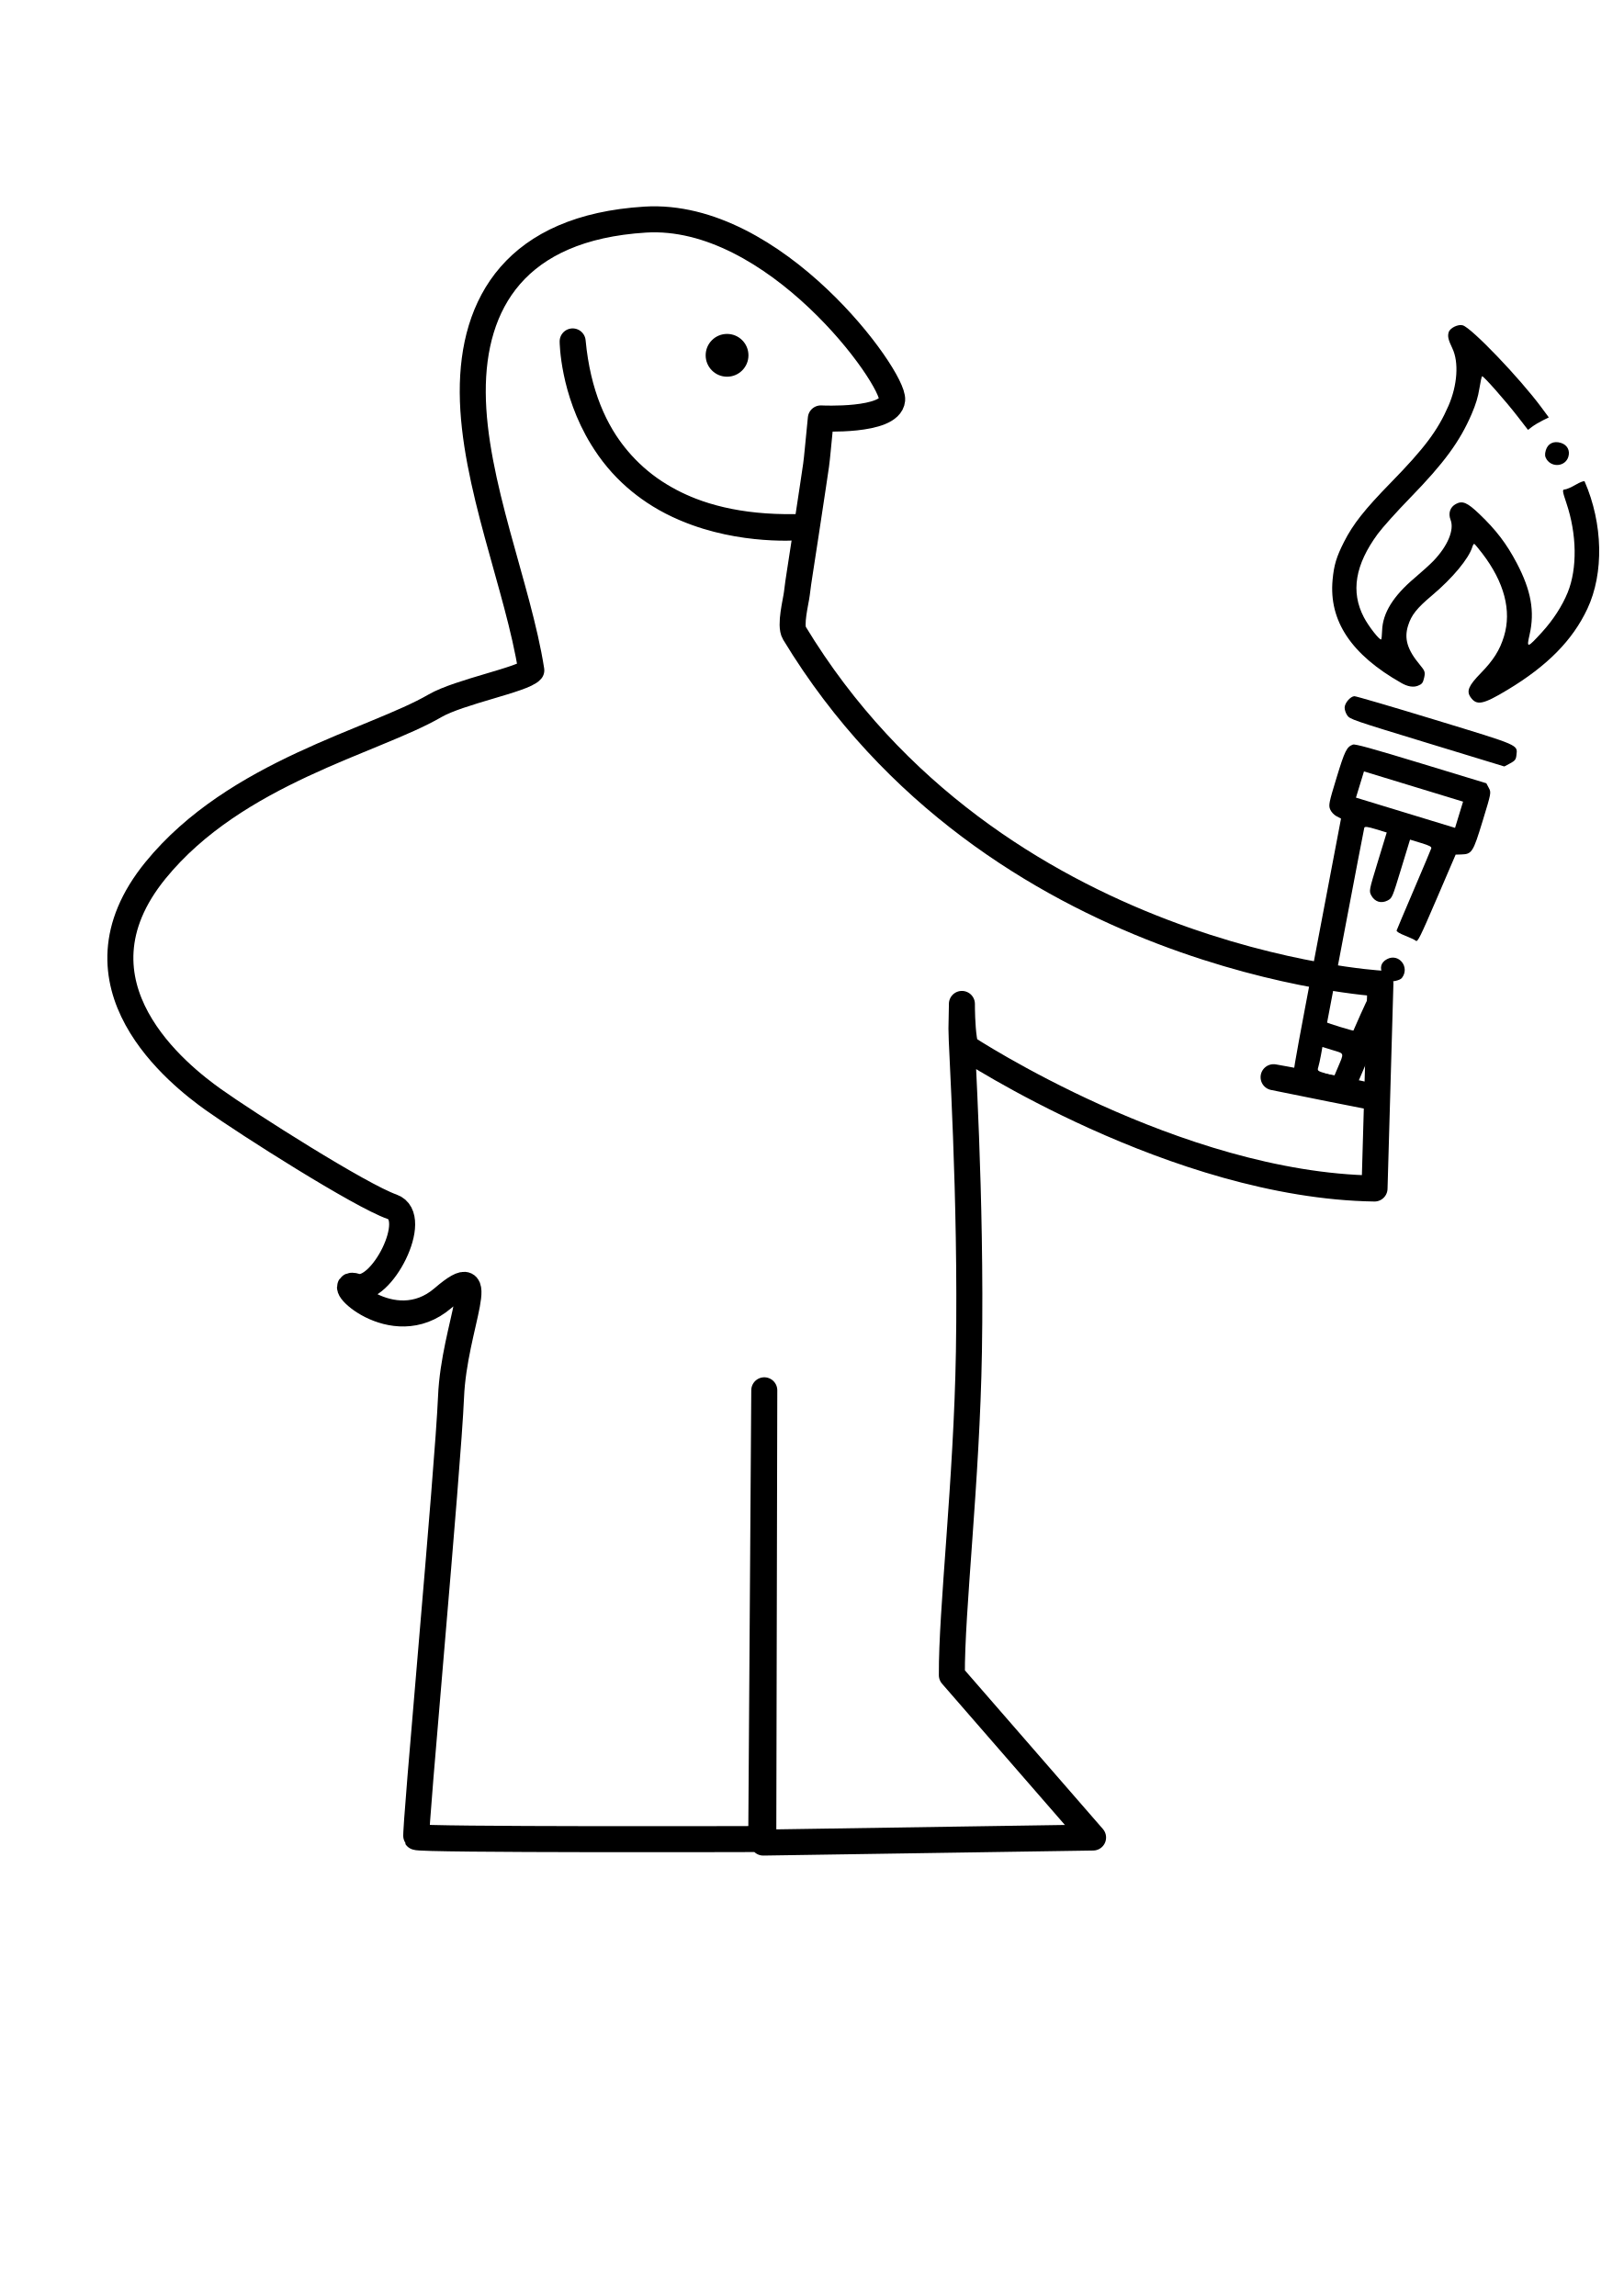
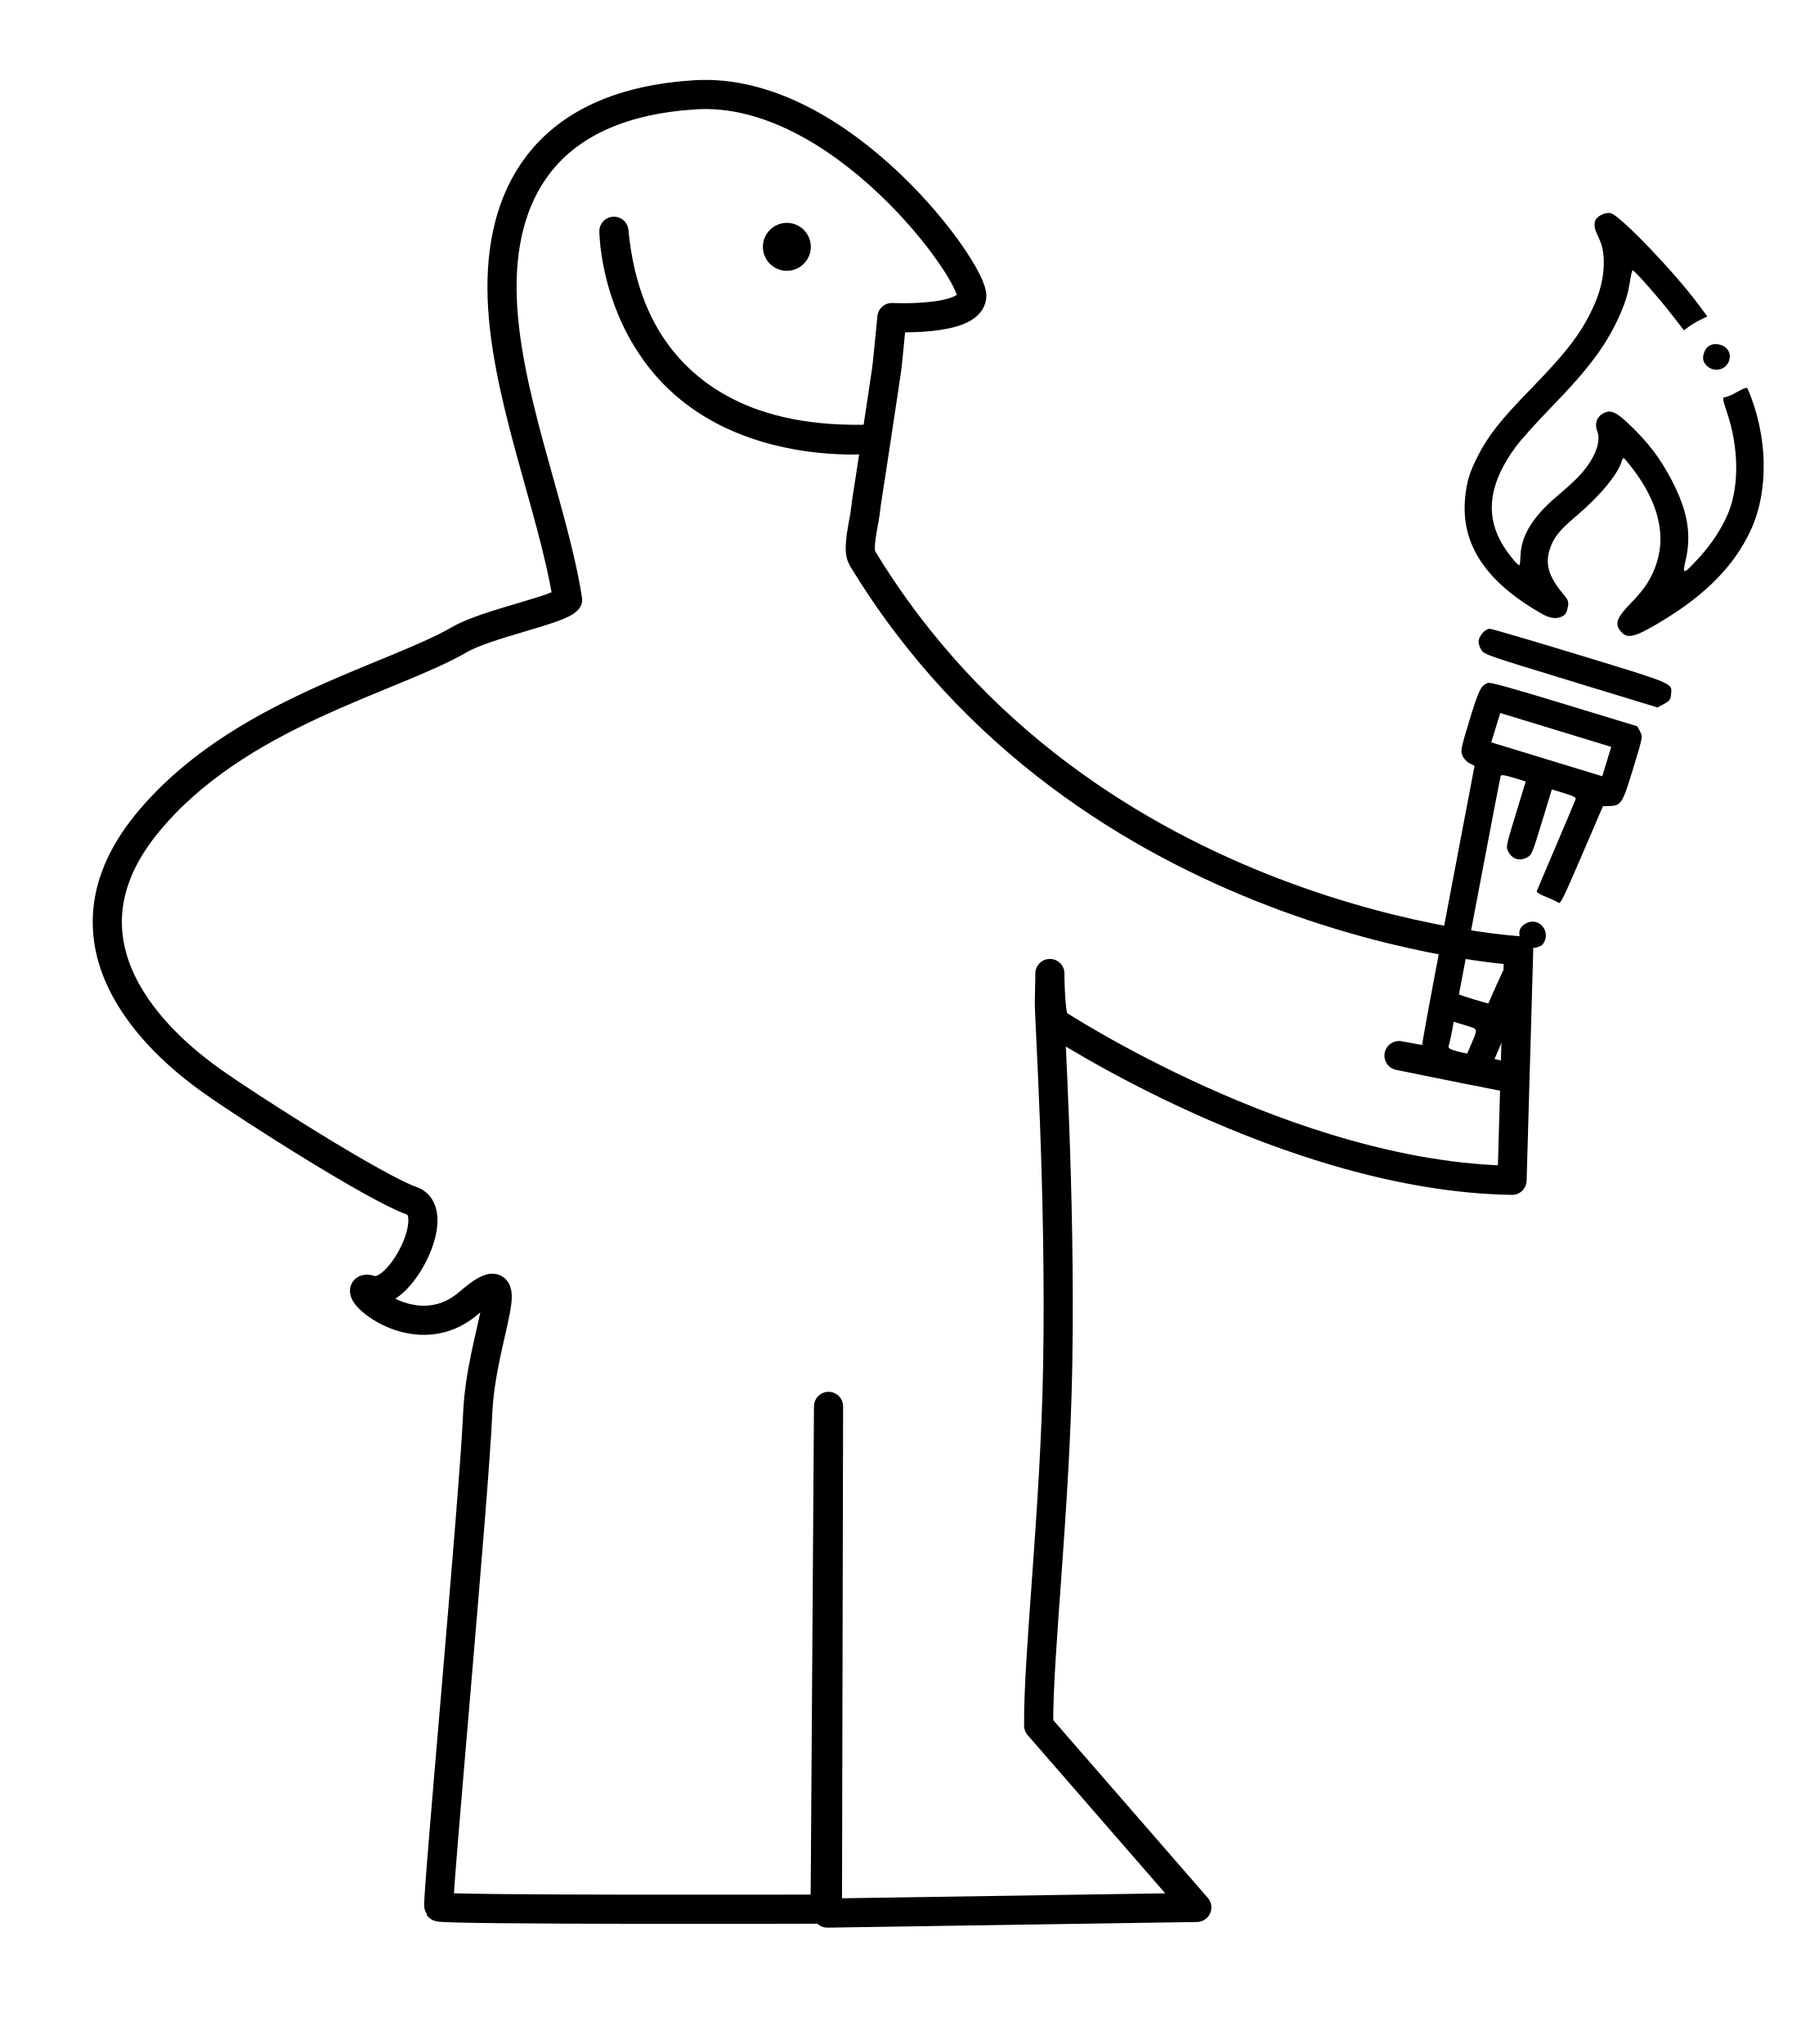
- <svg xmlns="http://www.w3.org/2000/svg" width="210mm" height="297mm" viewBox="0 0 210 297" version="1.1" id="svg1" xml:space="preserve">
+ <svg xmlns="http://www.w3.org/2000/svg" width="210mm" height="236mm" viewBox="0 0 210 236" version="1.1" id="svg1" xml:space="preserve">
  <defs id="defs1" />
  <g id="layer1">
-     <path style="fill:none;stroke:#000000;stroke-width:3.365;stroke-linecap:round;stroke-linejoin:round;stroke-dasharray:none;paint-order:stroke fill markers" d="m 178.533,127.23 c 0,0 -50.046,-2.823 -75.799,-45.348 -0.601,-0.992 0.197,-4.032 0.325,-5.083 0.268,-2.211 0.352,-2.373 1.123,-7.538 1.825,-12.217 1.158,-6.972 1.98,-15.136 0,0 8.947,0.461 9.224,-2.398 0.277,-2.859 -15.192,-24.36 -31.947,-23.32 -16.75,1.04 -22.355,10.822 -22.296,22.363 0.059,11.689 5.901,25.201 7.572,35.939 -0.99,1.188 -9.318,2.764 -12.47,4.597 -7.881,4.583 -25.77,8.575 -36.116,21.256 -12.068,14.791 3.133,26.59 7.468,29.681 4.335,3.091 19.008,12.426 23.117,13.86 3.727,1.302 -1.435,11.348 -4.696,10.305 -3.261,-1.044 4.75,7.12 11.272,1.511 6.522,-5.609 1.427,3.531 1.044,12.783 -0.383,9.253 -4.75,56.535 -4.489,56.926 0.261,0.391 44.611,0.261 44.611,0.261 l 0.391,-58.046 -0.13,58.503 42.654,-0.652 -18.262,-21.001 c -0.06,-8.34 1.925,-25.096 2.205,-41.822 0.337,-20.176 -1.01,-40.058 -0.966,-41.777 0.188,-7.443 -0.201,-0.024 0.557,2.387 0,0 27.115,17.874 52.868,18.259 z" id="path1" />
-     <path style="fill:none;stroke:#000000;stroke-width:3.365;stroke-linecap:round;stroke-linejoin:round;stroke-dasharray:none;paint-order:stroke fill markers" d="m 164.719,139.342 c 0,0 8.658,1.544 12.571,2.457 3.577,0.835 -12.571,-2.457 -12.571,-2.457 z" id="path2" />
-     <path style="fill:none;stroke:#000000;stroke-width:3.365;stroke-linecap:round;stroke-linejoin:round;stroke-dasharray:none;paint-order:stroke fill markers" d="m 104.225,68.145 c 0,0 -27.614,3.187 -30.161,-23.981 0,0 0.148,25.257 30.161,23.981 z" id="path3" />
-     <circle style="fill:#000000;stroke:none;stroke-width:3.365;stroke-linecap:round;stroke-linejoin:round;stroke-dasharray:none;paint-order:stroke fill markers" id="path4" cx="94.033" cy="45.962" r="2.767" />
-     <path style="fill:#000000" d="m 167.382,140.438 c -0.417,-0.658 -0.693,0.967 4.253,-25.058 l 1.804,-9.491 -0.592,-0.31 c -0.326,-0.17 -0.695,-0.575 -0.821,-0.899 -0.209,-0.539 -0.138,-0.885 0.832,-4.063 1.07,-3.505 1.314,-3.999 2.119,-4.301 0.277,-0.104 2.473,0.502 8.813,2.433 l 8.444,2.571 0.321,0.604 c 0.319,0.6 0.314,0.629 -0.797,4.267 -1.25,4.093 -1.382,4.299 -2.792,4.339 l -0.702,0.02 -2.441,5.683 c -2.131,4.961 -2.474,5.655 -2.698,5.463 -0.141,-0.121 -0.775,-0.421 -1.408,-0.668 -0.707,-0.275 -1.125,-0.533 -1.084,-0.669 0.037,-0.121 1.04,-2.497 2.23,-5.28 1.189,-2.783 2.2,-5.182 2.246,-5.333 0.066,-0.215 -0.22,-0.366 -1.33,-0.705 l -1.413,-0.431 -1.153,3.778 c -1.148,3.76 -1.156,3.779 -1.757,4.099 -0.381,0.203 -0.819,0.256 -1.186,0.144 -0.367,-0.112 -0.701,-0.401 -0.904,-0.782 -0.32,-0.601 -0.316,-0.622 0.832,-4.382 l 1.153,-3.778 -1.413,-0.431 c -1.032,-0.315 -1.434,-0.365 -1.488,-0.187 -0.041,0.134 -1.137,5.849 -2.436,12.7 -1.299,6.851 -2.367,12.477 -2.375,12.503 -0.007,0.026 0.75,0.28 1.683,0.565 0.933,0.285 1.706,0.498 1.719,0.473 0.013,-0.025 0.43,-0.969 0.927,-2.098 0.497,-1.129 0.957,-2.082 1.022,-2.116 0.065,-0.034 0.497,0.154 0.96,0.417 0.464,0.264 1.109,0.5 1.433,0.526 0.561,0.045 0.577,0.072 0.32,0.553 -0.148,0.278 -1.333,3.007 -2.632,6.064 -2.175,5.118 -2.407,5.583 -2.92,5.856 -0.532,0.283 -0.694,0.255 -3.477,-0.594 -2.778,-0.848 -2.937,-0.92 -3.293,-1.481 z m 5.652,-2.362 c 0.817,-1.929 0.865,-1.766 -0.658,-2.231 l -1.345,-0.411 -0.183,1.026 c -0.101,0.564 -0.254,1.259 -0.34,1.544 -0.153,0.507 -0.131,0.527 0.947,0.856 l 1.104,0.337 z m 15.672,-32.683 0.518,-1.696 -6.408,-1.956 -6.408,-1.956 -0.518,1.696 -0.518,1.696 6.408,1.956 6.408,1.956 z m -9.839,20.705 c -0.472,-0.887 -0.29,-1.597 0.523,-2.029 1.53,-0.815 2.999,1.054 1.918,2.44 -0.237,0.303 -1.286,0.544 -1.751,0.402 -0.169,-0.051 -0.479,-0.417 -0.689,-0.813 z m -4.624,-33.564 c -0.199,-0.285 -0.35,-0.75 -0.335,-1.031 0.03,-0.589 0.743,-1.411 1.256,-1.447 0.187,-0.013 4.862,1.356 10.387,3.043 11.174,3.411 10.72,3.213 10.572,4.61 -0.057,0.536 -0.19,0.706 -0.816,1.039 l -0.748,0.398 -9.978,-3.046 c -9.666,-2.951 -9.989,-3.062 -10.339,-3.565 z m 6.996,-4.188 c -6.476,-3.666 -9.383,-8.029 -8.89,-13.345 0.177,-1.904 0.496,-2.965 1.476,-4.898 1.168,-2.305 2.66,-4.195 6.064,-7.68 4.352,-4.456 6.058,-6.731 7.451,-9.937 1.156,-2.661 1.357,-5.626 0.503,-7.416 -0.539,-1.129 -0.639,-1.568 -0.478,-2.096 0.17,-0.556 1.229,-1.071 1.827,-0.889 1.154,0.352 7.325,6.791 10.124,10.563 l 0.998,1.346 -0.81,0.4 c -0.446,0.22 -1.051,0.583 -1.346,0.806 l -0.536,0.406 -1.372,-1.772 c -1.578,-2.038 -4.415,-5.245 -4.567,-5.164 -0.057,0.03 -0.214,0.746 -0.348,1.59 -0.174,1.089 -0.463,2.043 -0.995,3.282 -1.531,3.568 -3.573,6.351 -7.976,10.873 -1.701,1.747 -3.579,3.839 -4.174,4.649 -2.934,3.995 -3.517,7.488 -1.798,10.78 0.616,1.179 2.025,2.983 2.241,2.869 0.046,-0.024 0.101,-0.549 0.122,-1.166 0.078,-2.254 1.44,-4.452 4.206,-6.787 0.919,-0.776 2.018,-1.773 2.44,-2.215 1.842,-1.927 2.71,-4.008 2.209,-5.297 -0.333,-0.857 -0.064,-1.658 0.69,-2.059 0.854,-0.454 1.467,-0.192 3.023,1.293 2.175,2.076 3.527,3.85 4.848,6.361 1.852,3.522 2.343,6.261 1.656,9.253 -0.412,1.796 -0.311,1.776 1.601,-0.315 1.436,-1.57 2.618,-3.396 3.327,-5.138 1.259,-3.092 1.194,-7.544 -0.169,-11.574 -0.517,-1.528 -0.544,-1.75 -0.213,-1.754 0.208,-0.002 0.853,-0.282 1.432,-0.621 0.579,-0.339 1.093,-0.527 1.141,-0.416 2.377,5.439 2.516,11.873 0.354,16.475 -1.913,4.072 -5.169,7.377 -10.33,10.484 -3.177,1.913 -3.994,2.073 -4.783,0.938 -0.546,-0.785 -0.247,-1.484 1.325,-3.096 1.64,-1.681 2.459,-2.98 3.002,-4.758 1.015,-3.324 0.047,-7.011 -2.821,-10.754 -0.497,-0.648 -0.956,-1.194 -1.02,-1.214 -0.065,-0.02 -0.177,0.158 -0.249,0.396 -0.46,1.506 -2.562,4.037 -5.19,6.25 -1.998,1.682 -2.688,2.55 -3.122,3.927 -0.531,1.685 -0.096,3.129 1.525,5.07 0.658,0.787 0.714,0.957 0.552,1.672 -0.152,0.671 -0.279,0.834 -0.809,1.039 -0.595,0.231 -1.312,0.112 -2.14,-0.357 z m 18.8,-28.913 c -0.237,-0.351 -0.268,-0.681 -0.112,-1.194 0.266,-0.87 1.012,-1.236 1.941,-0.953 0.83,0.253 1.222,0.983 0.971,1.806 -0.377,1.235 -2.059,1.44 -2.801,0.341 z" id="path5" />
+     <path style="fill:none;stroke:#000000;stroke-width:3.365;stroke-linecap:round;stroke-linejoin:round;stroke-dasharray:none;paint-order:stroke fill markers" d="m 175.358,109.768 c 0,0 -50.046,-2.823 -75.799,-45.348 -0.601,-0.992 0.197,-4.032 0.325,-5.083 0.268,-2.211 0.352,-2.373 1.123,-7.538 1.825,-12.217 1.158,-6.972 1.98,-15.136 0,0 8.947,0.461 9.224,-2.398 C 112.488,31.405 97.019,9.904 80.264,10.945 63.514,11.985 57.909,21.766 57.967,33.307 c 0.059,11.689 5.901,25.201 7.572,35.939 -0.99,1.188 -9.318,2.764 -12.47,4.597 -7.881,4.583 -25.77,8.575 -36.116,21.256 -12.068,14.791 3.133,26.59 7.468,29.681 4.335,3.091 19.008,12.426 23.117,13.86 3.727,1.302 -1.435,11.348 -4.696,10.305 -3.261,-1.044 4.75,7.12 11.272,1.511 6.522,-5.609 1.427,3.531 1.044,12.783 -0.383,9.253 -4.75,56.535 -4.489,56.926 0.261,0.391 44.611,0.261 44.611,0.261 l 0.391,-58.046 -0.13,58.503 42.654,-0.652 -18.262,-21.001 c -0.06,-8.34 1.925,-25.096 2.205,-41.822 0.337,-20.176 -1.01,-40.058 -0.966,-41.777 0.188,-7.443 -0.201,-0.024 0.557,2.387 0,0 27.115,17.874 52.868,18.259 z" id="path1" />
+     <path style="fill:none;stroke:#000000;stroke-width:3.365;stroke-linecap:round;stroke-linejoin:round;stroke-dasharray:none;paint-order:stroke fill markers" d="m 161.544,121.879 c 0,0 8.658,1.544 12.571,2.457 3.577,0.835 -12.571,-2.457 -12.571,-2.457 z" id="path2" />
+     <path style="fill:none;stroke:#000000;stroke-width:3.365;stroke-linecap:round;stroke-linejoin:round;stroke-dasharray:none;paint-order:stroke fill markers" d="m 101.05,50.683 c 0,0 -27.614,3.187 -30.161,-23.981 0,0 0.148,25.257 30.161,23.981 z" id="path3" />
+     <circle style="fill:#000000;stroke:none;stroke-width:3.365;stroke-linecap:round;stroke-linejoin:round;stroke-dasharray:none;paint-order:stroke fill markers" id="path4" cx="90.858" cy="28.5" r="2.767" />
+     <path style="fill:#000000" d="m 164.207,122.975 c -0.417,-0.658 -0.693,0.967 4.253,-25.058 l 1.804,-9.491 -0.592,-0.31 c -0.326,-0.17 -0.695,-0.575 -0.821,-0.899 -0.209,-0.539 -0.138,-0.885 0.832,-4.063 1.07,-3.505 1.314,-3.999 2.119,-4.301 0.277,-0.104 2.473,0.502 8.813,2.433 l 8.444,2.571 0.321,0.604 c 0.319,0.6 0.314,0.629 -0.797,4.267 -1.25,4.093 -1.382,4.299 -2.792,4.339 l -0.702,0.02 -2.441,5.683 c -2.131,4.961 -2.474,5.655 -2.698,5.463 -0.141,-0.121 -0.775,-0.421 -1.408,-0.668 -0.707,-0.275 -1.125,-0.533 -1.084,-0.669 0.037,-0.121 1.04,-2.497 2.23,-5.28 1.189,-2.783 2.2,-5.182 2.246,-5.333 0.066,-0.215 -0.22,-0.366 -1.33,-0.705 l -1.413,-0.431 -1.153,3.778 c -1.148,3.76 -1.156,3.779 -1.757,4.099 -0.381,0.203 -0.819,0.256 -1.186,0.144 -0.367,-0.112 -0.701,-0.401 -0.904,-0.782 -0.32,-0.601 -0.316,-0.622 0.832,-4.382 l 1.153,-3.778 -1.413,-0.431 c -1.032,-0.315 -1.434,-0.365 -1.488,-0.187 -0.041,0.134 -1.137,5.849 -2.436,12.7 -1.299,6.851 -2.367,12.477 -2.375,12.503 -0.007,0.026 0.75,0.28 1.683,0.565 0.933,0.285 1.706,0.498 1.719,0.473 0.013,-0.025 0.43,-0.969 0.927,-2.098 0.497,-1.129 0.957,-2.082 1.022,-2.116 0.065,-0.034 0.497,0.154 0.96,0.417 0.464,0.264 1.109,0.5 1.433,0.526 0.561,0.045 0.577,0.072 0.32,0.553 -0.148,0.278 -1.333,3.007 -2.632,6.064 -2.175,5.118 -2.407,5.583 -2.92,5.856 -0.532,0.283 -0.694,0.255 -3.477,-0.594 -2.778,-0.848 -2.937,-0.92 -3.293,-1.481 z m 5.652,-2.362 c 0.817,-1.929 0.865,-1.766 -0.658,-2.231 l -1.345,-0.411 -0.183,1.026 c -0.101,0.564 -0.254,1.259 -0.34,1.544 -0.153,0.507 -0.131,0.527 0.947,0.856 l 1.104,0.337 z m 15.672,-32.683 0.518,-1.696 -6.408,-1.956 -6.408,-1.956 -0.518,1.696 -0.518,1.696 6.408,1.956 6.408,1.956 z m -9.839,20.705 c -0.472,-0.887 -0.29,-1.597 0.523,-2.029 1.53,-0.815 2.999,1.054 1.918,2.44 -0.237,0.303 -1.286,0.544 -1.751,0.402 -0.169,-0.051 -0.479,-0.417 -0.689,-0.813 z m -4.624,-33.564 c -0.199,-0.285 -0.35,-0.75 -0.335,-1.031 0.03,-0.589 0.743,-1.411 1.256,-1.447 0.187,-0.013 4.862,1.356 10.387,3.043 11.174,3.411 10.72,3.213 10.572,4.61 -0.057,0.536 -0.19,0.706 -0.816,1.039 l -0.748,0.398 -9.978,-3.046 c -9.666,-2.951 -9.989,-3.062 -10.339,-3.565 z m 6.996,-4.188 c -6.476,-3.666 -9.383,-8.029 -8.89,-13.345 0.177,-1.904 0.496,-2.965 1.476,-4.898 1.168,-2.305 2.66,-4.195 6.064,-7.68 4.352,-4.456 6.058,-6.731 7.451,-9.937 1.156,-2.661 1.357,-5.626 0.503,-7.416 -0.539,-1.129 -0.639,-1.568 -0.478,-2.096 0.17,-0.556 1.229,-1.071 1.827,-0.889 1.154,0.352 7.325,6.791 10.124,10.563 l 0.998,1.346 -0.81,0.4 c -0.446,0.22 -1.051,0.583 -1.346,0.806 l -0.536,0.406 -1.372,-1.772 c -1.578,-2.038 -4.415,-5.245 -4.567,-5.164 -0.057,0.03 -0.214,0.746 -0.348,1.59 -0.174,1.089 -0.463,2.043 -0.995,3.282 -1.531,3.568 -3.573,6.351 -7.976,10.873 -1.701,1.747 -3.579,3.839 -4.174,4.649 -2.934,3.995 -3.517,7.488 -1.798,10.78 0.616,1.179 2.025,2.983 2.241,2.869 0.046,-0.024 0.101,-0.549 0.122,-1.166 0.078,-2.254 1.44,-4.452 4.206,-6.787 0.919,-0.776 2.018,-1.773 2.44,-2.215 1.842,-1.927 2.71,-4.008 2.209,-5.297 -0.333,-0.857 -0.064,-1.658 0.69,-2.059 0.854,-0.454 1.467,-0.192 3.023,1.293 2.175,2.076 3.527,3.85 4.848,6.361 1.852,3.522 2.343,6.261 1.656,9.253 -0.412,1.796 -0.311,1.776 1.601,-0.315 1.436,-1.57 2.618,-3.396 3.327,-5.138 1.259,-3.092 1.194,-7.544 -0.169,-11.574 -0.517,-1.528 -0.544,-1.75 -0.213,-1.754 0.208,-0.002 0.853,-0.282 1.432,-0.621 0.579,-0.339 1.093,-0.527 1.141,-0.416 2.377,5.439 2.516,11.873 0.354,16.475 -1.913,4.072 -5.169,7.377 -10.33,10.484 -3.177,1.913 -3.994,2.073 -4.783,0.938 -0.546,-0.785 -0.247,-1.484 1.325,-3.096 1.64,-1.681 2.459,-2.98 3.002,-4.758 1.015,-3.324 0.047,-7.011 -2.821,-10.754 -0.497,-0.648 -0.956,-1.194 -1.02,-1.214 -0.065,-0.02 -0.177,0.158 -0.249,0.396 -0.46,1.506 -2.562,4.037 -5.19,6.25 -1.998,1.682 -2.688,2.55 -3.122,3.927 -0.531,1.685 -0.096,3.129 1.525,5.07 0.658,0.787 0.714,0.957 0.552,1.672 -0.152,0.671 -0.279,0.834 -0.809,1.039 -0.595,0.231 -1.312,0.112 -2.14,-0.357 z M 196.864,41.971 c -0.237,-0.351 -0.268,-0.681 -0.112,-1.194 0.266,-0.87 1.012,-1.236 1.941,-0.953 0.83,0.253 1.222,0.983 0.971,1.806 -0.377,1.235 -2.059,1.44 -2.801,0.341 z" id="path5" />
  </g>
</svg>
